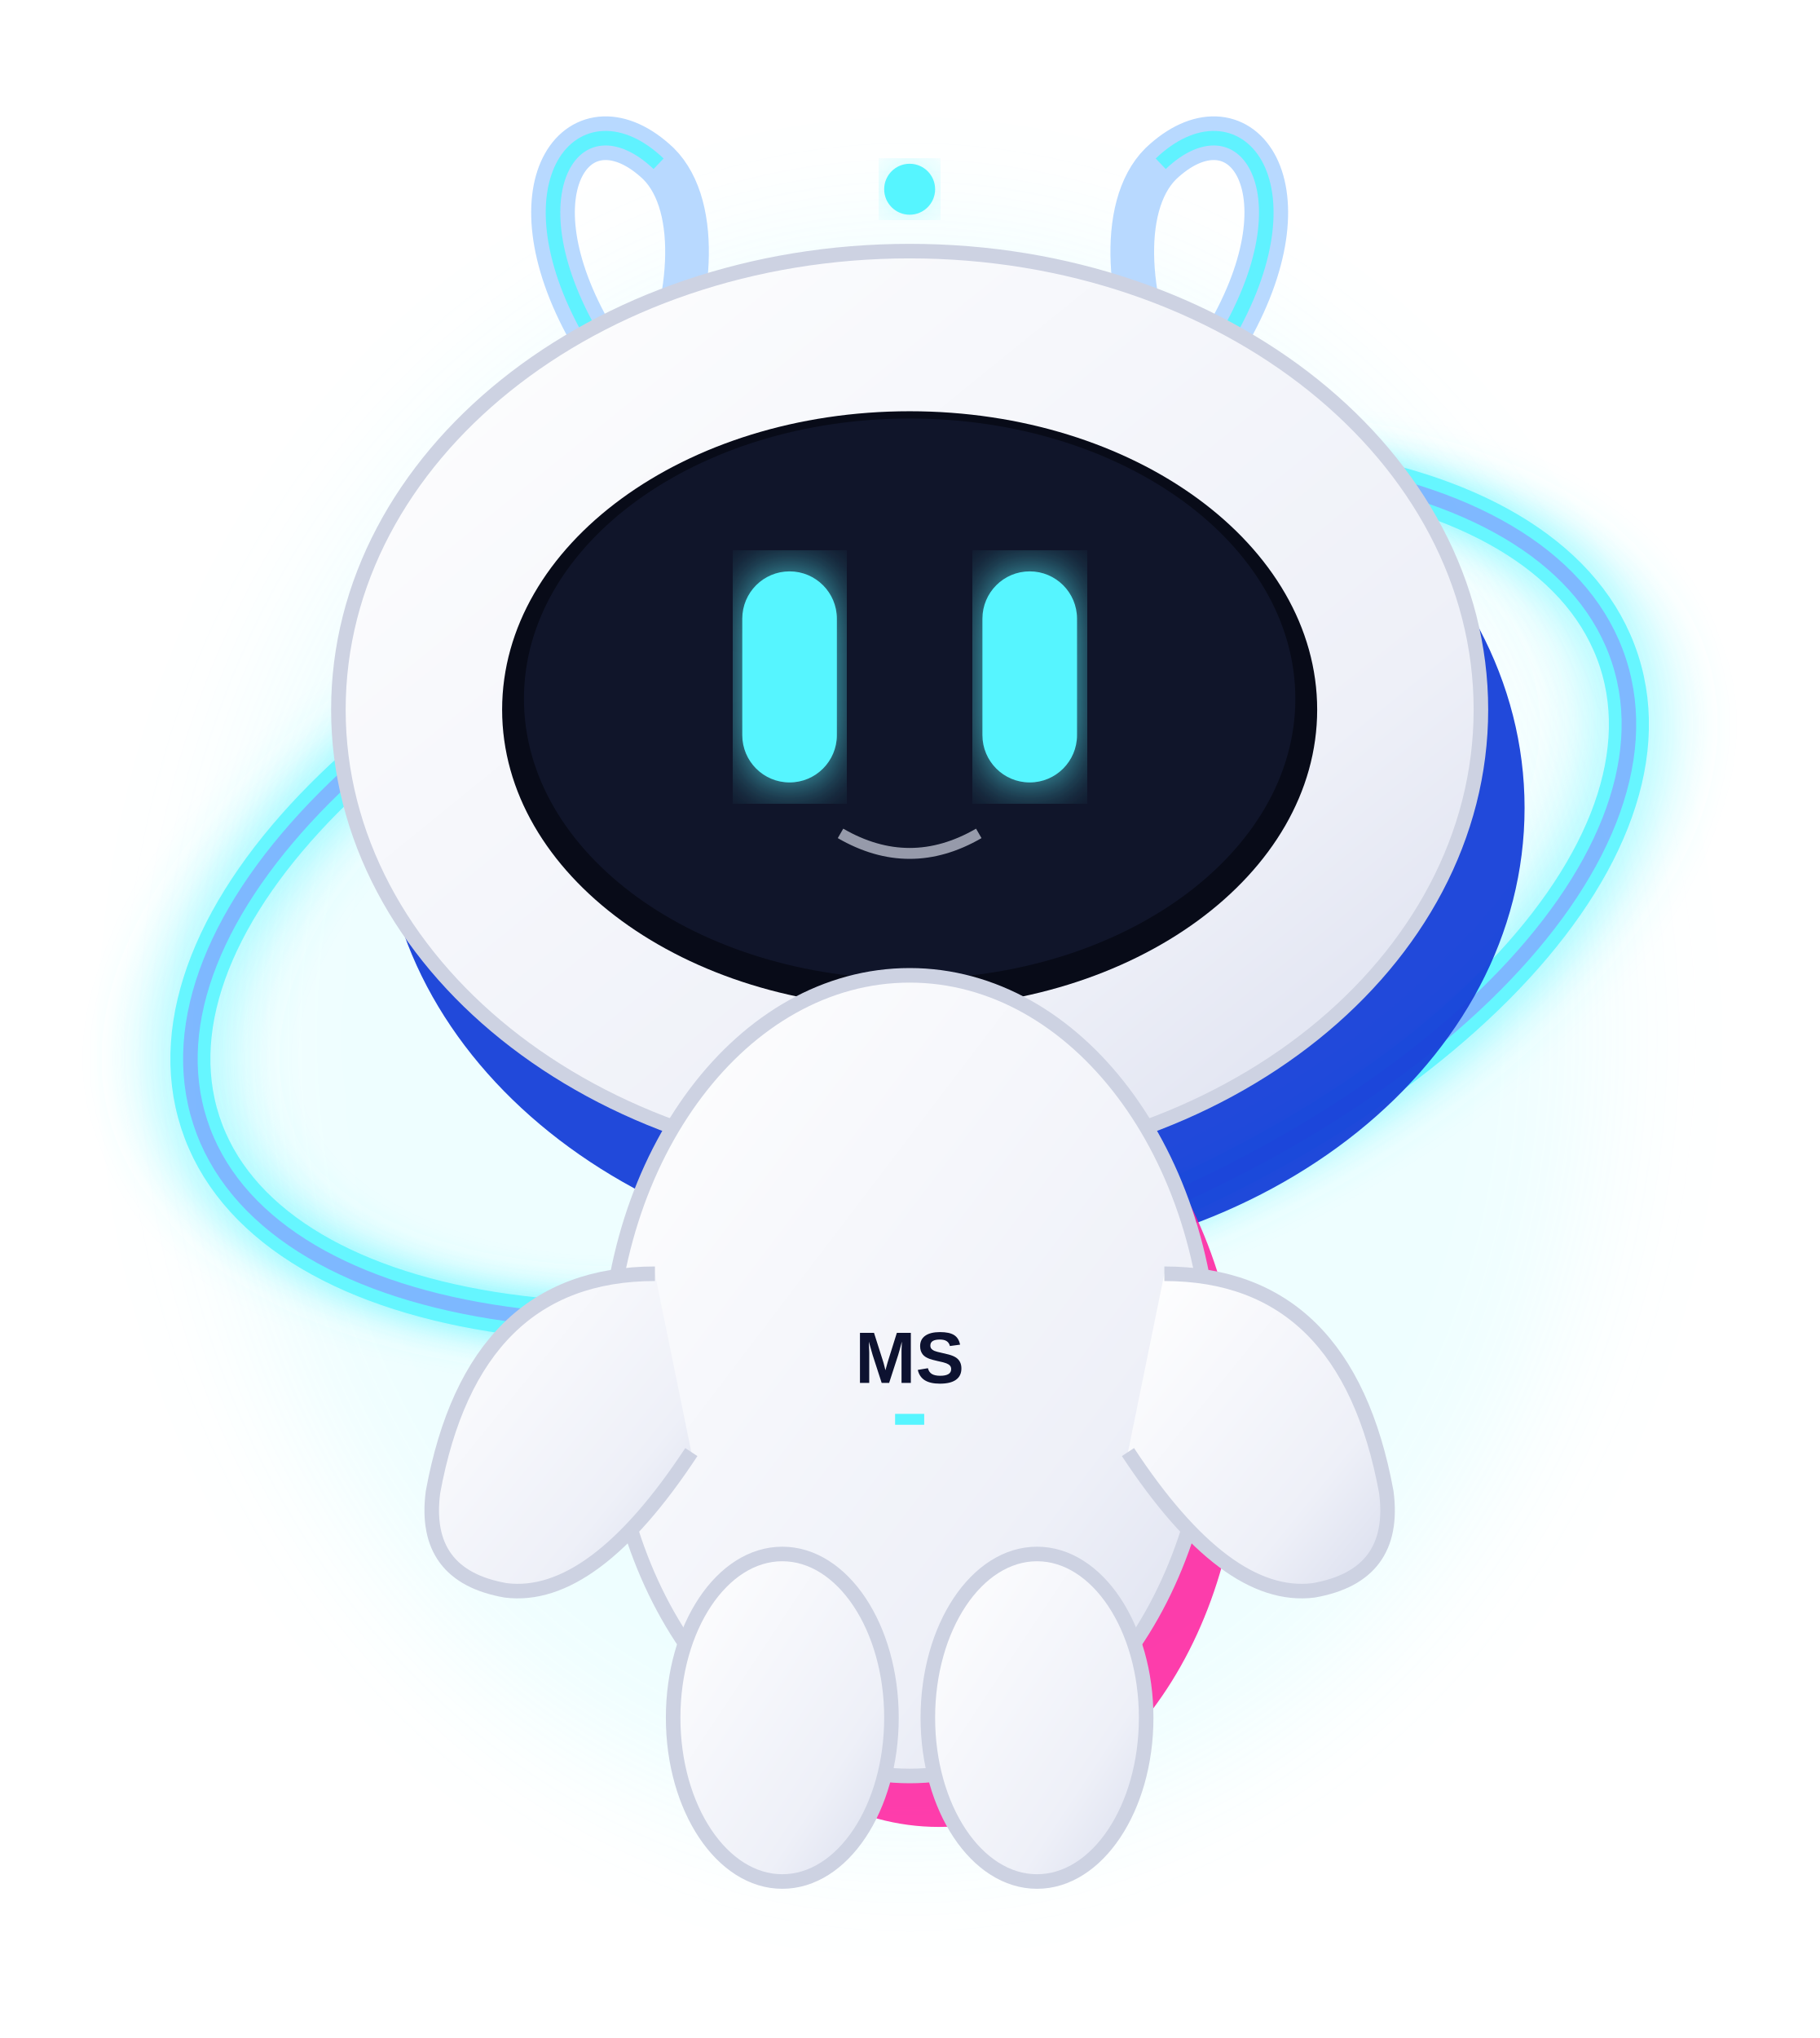
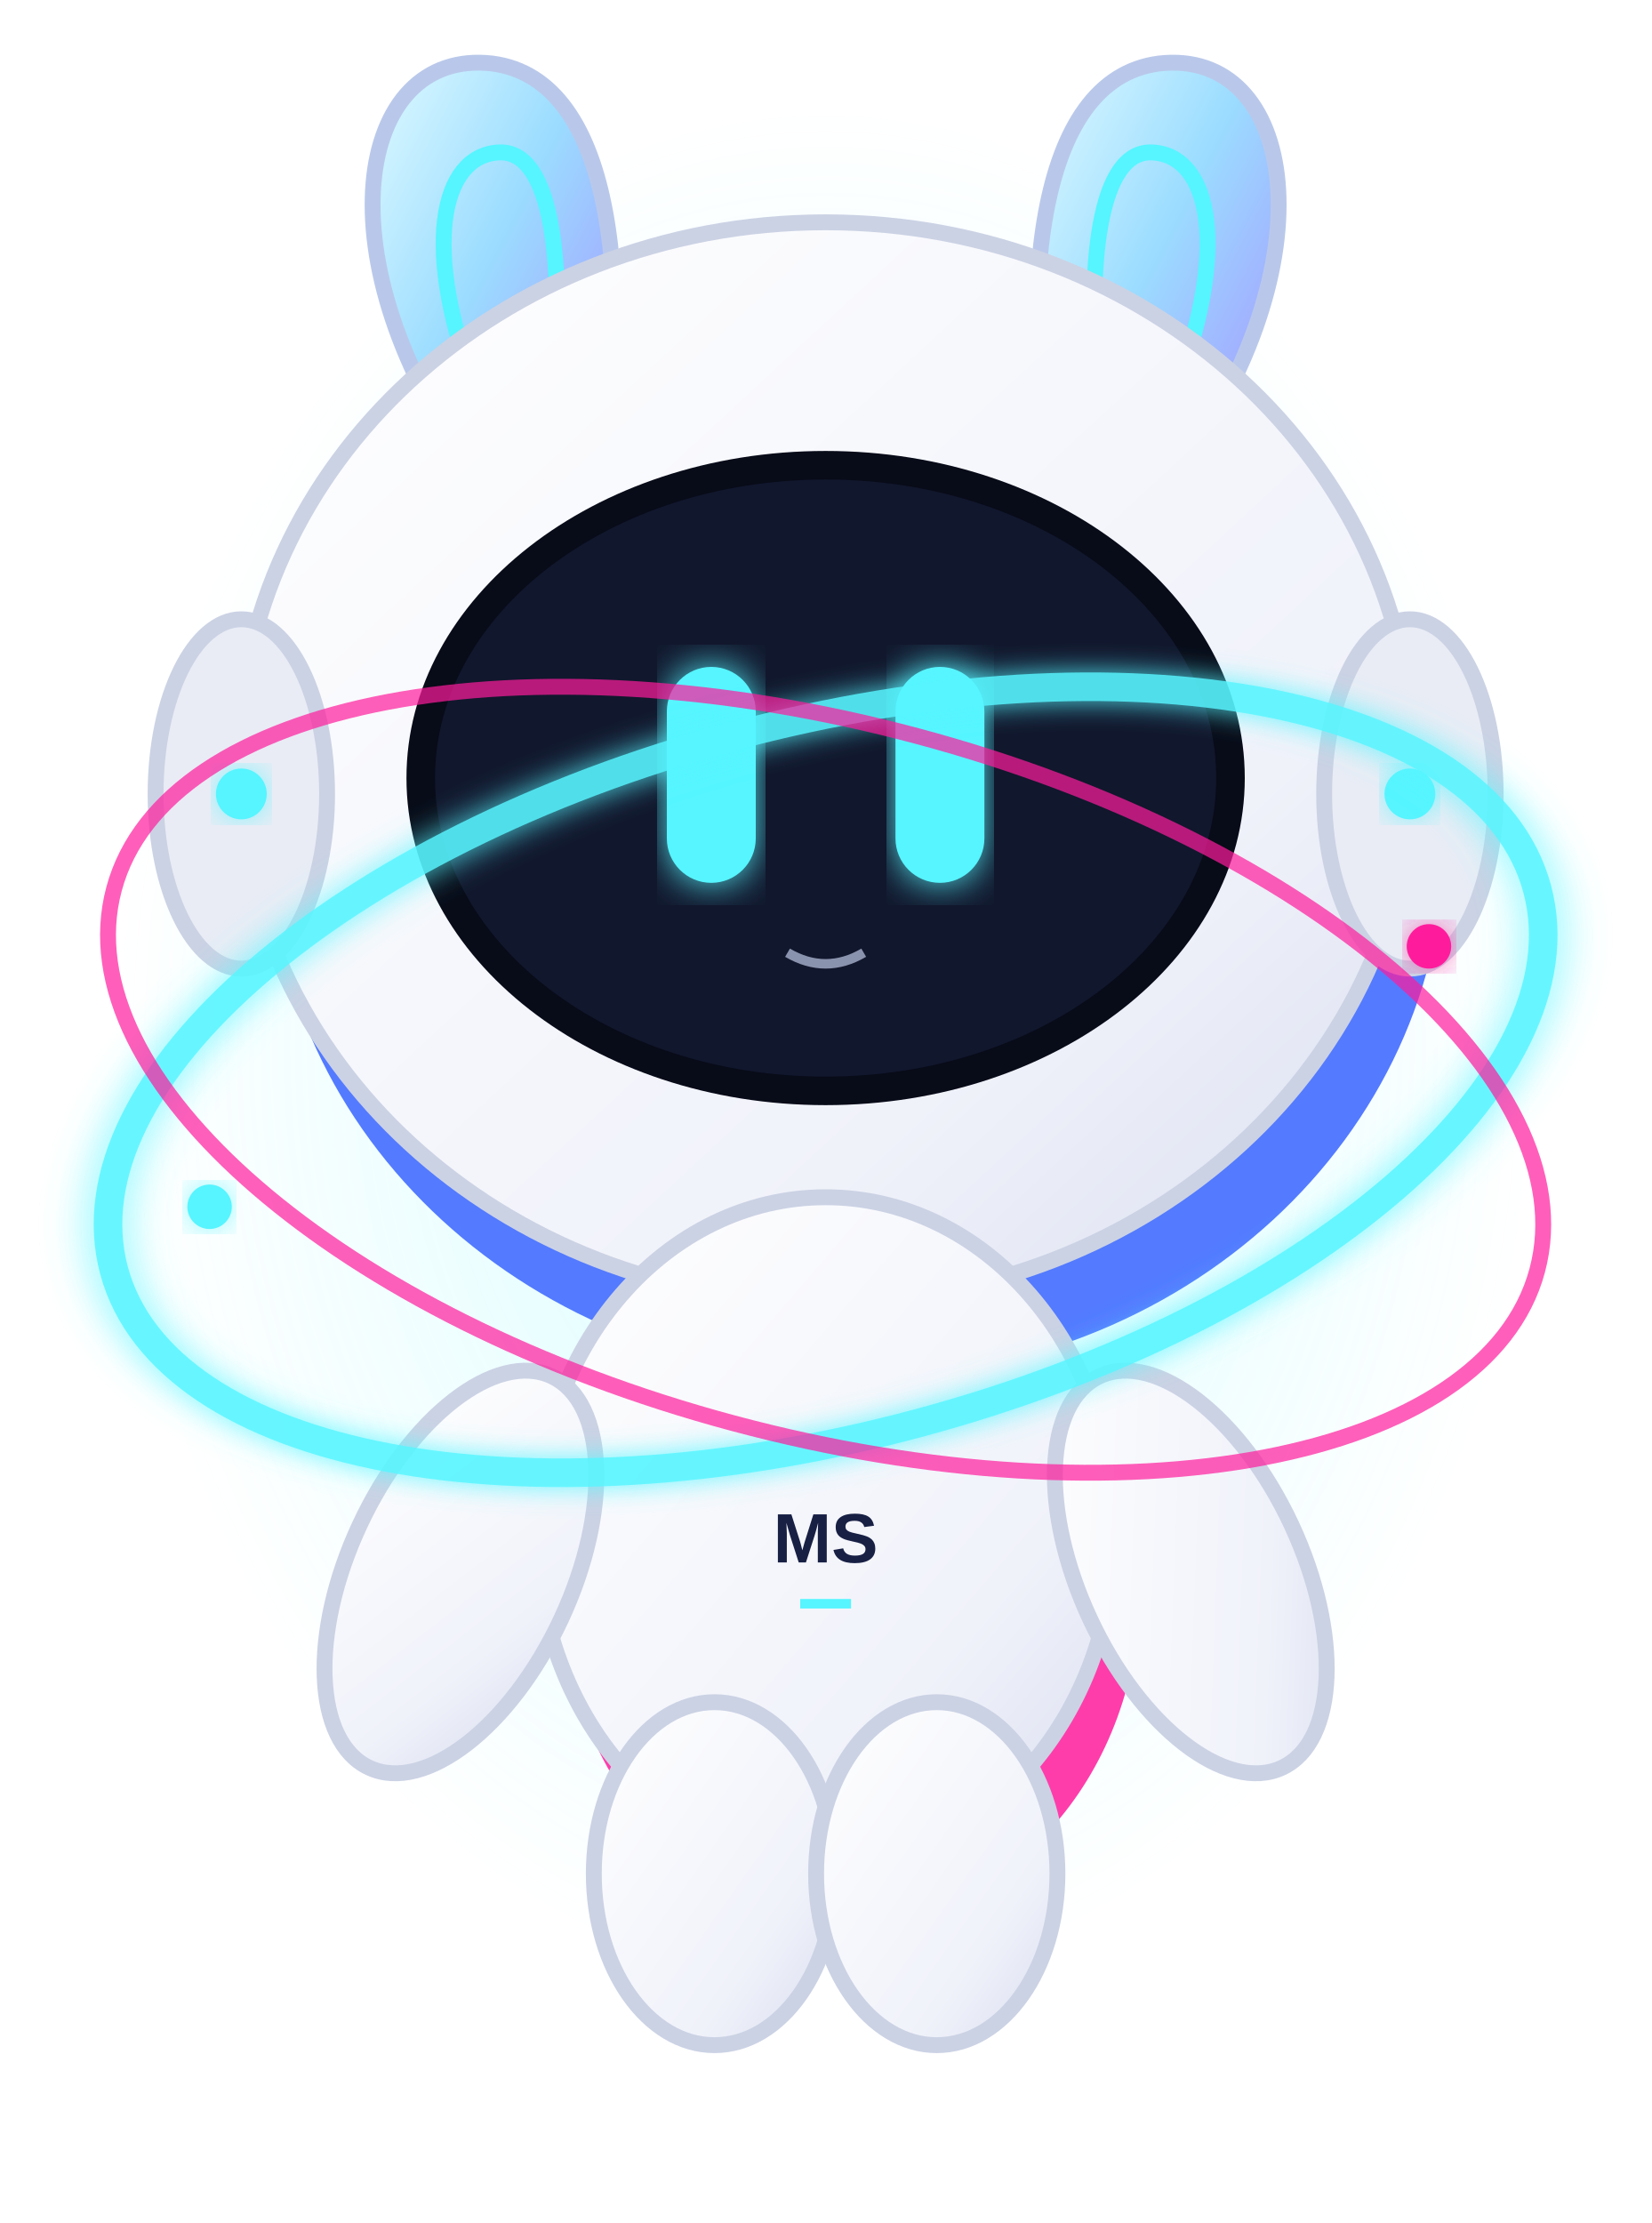
- <svg xmlns="http://www.w3.org/2000/svg" viewBox="0 0 500 560">
+ <svg xmlns="http://www.w3.org/2000/svg" viewBox="0 0 520 700">
  <defs>
-     <filter id="glow">
-       <feGaussianBlur stdDeviation="8" result="b" />
+     <radialGradient id="glow">
+       <stop stop-color="#56f5ff" stop-opacity=".24" />
+       <stop offset="1" stop-color="#56f5ff" stop-opacity="0" />
+     </radialGradient>
+     <linearGradient id="body" x1="0" y1="0" x2="1" y2="1">
+       <stop stop-color="#fff" />
+       <stop offset=".7" stop-color="#f0f2fa" />
+       <stop offset="1" stop-color="#d9deef" />
+     </linearGradient>
+     <linearGradient id="ear" x1="0" y1="0" x2="1" y2="1">
+       <stop stop-color="#dffaff" />
+       <stop offset=".45" stop-color="#9bdcff" />
+       <stop offset="1" stop-color="#a789ff" />
+     </linearGradient>
+     <filter id="neon">
+       <feGaussianBlur stdDeviation="6" result="b" />
      <feMerge>
        <feMergeNode in="b" />
        <feMergeNode in="SourceGraphic" />
      </feMerge>
    </filter>
-     <filter id="soft">
-       <feGaussianBlur stdDeviation="18" />
-     </filter>
-     <linearGradient id="body" x1="0" y1="0" x2="1" y2="1">
-       <stop offset="0" stop-color="#ffffff" />
-       <stop offset=".7" stop-color="#eef0f8" />
-       <stop offset="1" stop-color="#d9dded" />
-     </linearGradient>
-     <linearGradient id="blue" x1="0" y1="0" x2="1" y2="1">
-       <stop stop-color="#426cff" />
-       <stop offset="1" stop-color="#1740d8" />
-     </linearGradient>
-     <linearGradient id="pink" x1="0" y1="0" x2="1" y2="1">
-       <stop stop-color="#ff1b9c" />
-       <stop offset="1" stop-color="#ff4fc2" />
-     </linearGradient>
  </defs>
-   <ellipse cx="250" cy="285" rx="190" ry="220" fill="#56f5ff" opacity=".10" filter="url(#soft)" />
-   <ellipse cx="250" cy="245" rx="205" ry="105" fill="none" stroke="#56f5ff" stroke-width="11" opacity=".9" transform="rotate(-18 250 245)" filter="url(#glow)" />
-   <ellipse cx="250" cy="245" rx="205" ry="105" fill="none" stroke="#9b6cff" stroke-width="4" opacity=".45" transform="rotate(-18 250 245)" />
-   <path d="M162 91 C139 50 160 25 181 45 C193 57 190 85 180 106" fill="none" stroke="#b8d9ff" stroke-width="12" stroke-linecap="round" />
-   <path d="M338 91 C361 50 340 25 319 45 C307 57 310 85 320 106" fill="none" stroke="#b8d9ff" stroke-width="12" stroke-linecap="round" />
-   <path d="M162 91 C139 50 160 25 181 45" fill="none" stroke="#56f5ff" stroke-width="4" opacity=".9" />
-   <path d="M338 91 C361 50 340 25 319 45" fill="none" stroke="#56f5ff" stroke-width="4" opacity=".9" />
-   <ellipse cx="250" cy="205" rx="157" ry="126" fill="#1740d8" opacity=".95" transform="translate(12 17)" />
-   <ellipse cx="250" cy="195" rx="157" ry="126" fill="url(#body)" stroke="#cdd2e2" stroke-width="4" />
-   <ellipse cx="250" cy="195" rx="112" ry="82" fill="#080b18" />
-   <ellipse cx="250" cy="192" rx="106" ry="77" fill="#10152a" />
-   <rect x="204" y="157" width="26" height="58" rx="13" fill="#56f5ff" filter="url(#glow)" />
-   <rect x="270" y="157" width="26" height="58" rx="13" fill="#56f5ff" filter="url(#glow)" />
-   <path d="M231 229 Q250 240 269 229" fill="none" stroke="#cfd3df" stroke-width="3" opacity=".7" />
-   <ellipse cx="250" cy="382" rx="83" ry="110" fill="#ff1b9c" opacity=".85" transform="translate(8 10)" />
-   <ellipse cx="250" cy="378" rx="83" ry="110" fill="url(#body)" stroke="#cdd2e2" stroke-width="4" />
-   <path d="M180 350 Q130 350 119 410 Q116 433 139 437 Q163 440 190 399" fill="url(#body)" stroke="#cdd2e2" stroke-width="4" />
-   <path d="M320 350 Q370 350 381 410 Q384 433 361 437 Q337 440 310 399" fill="url(#body)" stroke="#cdd2e2" stroke-width="4" />
-   <ellipse cx="215" cy="472" rx="30" ry="45" fill="url(#body)" stroke="#cdd2e2" stroke-width="4" />
-   <ellipse cx="285" cy="472" rx="30" ry="45" fill="url(#body)" stroke="#cdd2e2" stroke-width="4" />
-   <text x="250" y="380" text-anchor="middle" font-family="Arial, sans-serif" font-size="20" font-weight="700" fill="#0d1230">MS</text>
-   <path d="M246 390 l8 0" stroke="#56f5ff" stroke-width="3" />
-   <circle cx="250" cy="52" r="7" fill="#56f5ff" filter="url(#glow)" />
+   <ellipse cx="260" cy="330" rx="225" ry="300" fill="url(#glow)" />
+   <path d="M150 150 C100 82 112 15 155 20 C194 25 200 92 188 165 Z" fill="url(#ear)" stroke="#b9c8ea" stroke-width="5" />
+   <path d="M370 150 C420 82 408 15 365 20 C326 25 320 92 332 165 Z" fill="url(#ear)" stroke="#b9c8ea" stroke-width="5" />
+   <path d="M151 126 C132 78 139 49 157 48 C174 47 178 83 174 126" fill="none" stroke="#56f5ff" stroke-width="5" />
+   <path d="M369 126 C388 78 381 49 363 48 C346 47 342 83 346 126" fill="none" stroke="#56f5ff" stroke-width="5" />
+   <ellipse cx="260" cy="250" rx="185" ry="170" fill="#426cff" opacity=".9" transform="translate(10 14)" />
+   <ellipse cx="260" cy="240" rx="185" ry="170" fill="url(#body)" stroke="#cbd2e4" stroke-width="5" />
+   <ellipse cx="76" cy="250" rx="27" ry="55" fill="#e9ecf5" stroke="#cbd2e4" stroke-width="5" />
+   <ellipse cx="444" cy="250" rx="27" ry="55" fill="#e9ecf5" stroke="#cbd2e4" stroke-width="5" />
+   <circle cx="76" cy="250" r="8" fill="#56f5ff" filter="url(#neon)" />
+   <circle cx="444" cy="250" r="8" fill="#56f5ff" filter="url(#neon)" />
+   <ellipse cx="260" cy="245" rx="132" ry="103" fill="#080b18" />
+   <ellipse cx="260" cy="245" rx="123" ry="94" fill="#11172d" />
+   <rect x="210" y="210" width="28" height="68" rx="14" fill="#56f5ff" filter="url(#neon)" />
+   <rect x="282" y="210" width="28" height="68" rx="14" fill="#56f5ff" filter="url(#neon)" />
+   <path d="M248 300 Q260 307 272 300" fill="none" stroke="#8a93ad" stroke-width="3" />
+   <ellipse cx="260" cy="490" rx="91" ry="105" fill="#ff1b9c" opacity=".85" transform="translate(8 10)" />
+   <ellipse cx="260" cy="482" rx="91" ry="105" fill="url(#body)" stroke="#cbd2e4" stroke-width="5" />
+   <ellipse cx="145" cy="495" rx="35" ry="68" fill="url(#body)" stroke="#cbd2e4" stroke-width="5" transform="rotate(25 145 495)" />
+   <ellipse cx="375" cy="495" rx="35" ry="68" fill="url(#body)" stroke="#cbd2e4" stroke-width="5" transform="rotate(-25 375 495)" />
+   <ellipse cx="225" cy="590" rx="38" ry="54" fill="url(#body)" stroke="#cbd2e4" stroke-width="5" />
+   <ellipse cx="295" cy="590" rx="38" ry="54" fill="url(#body)" stroke="#cbd2e4" stroke-width="5" />
+   <text x="260" y="492" text-anchor="middle" font-family="Arial,sans-serif" font-size="22" font-weight="700" fill="#182044">MS</text>
+   <path d="M252 505h16" stroke="#56f5ff" stroke-width="3" />
+   <ellipse cx="260" cy="340" rx="232" ry="112" fill="none" stroke="#56f5ff" stroke-width="9" opacity=".9" transform="rotate(-15 260 340)" filter="url(#neon)" />
+   <ellipse cx="260" cy="340" rx="232" ry="112" fill="none" stroke="#ff1b9c" stroke-width="5" opacity=".7" transform="rotate(15 260 340)" />
+   <circle cx="66" cy="380" r="7" fill="#56f5ff" filter="url(#neon)" />
+   <circle cx="450" cy="298" r="7" fill="#ff1b9c" filter="url(#neon)" />
</svg>
